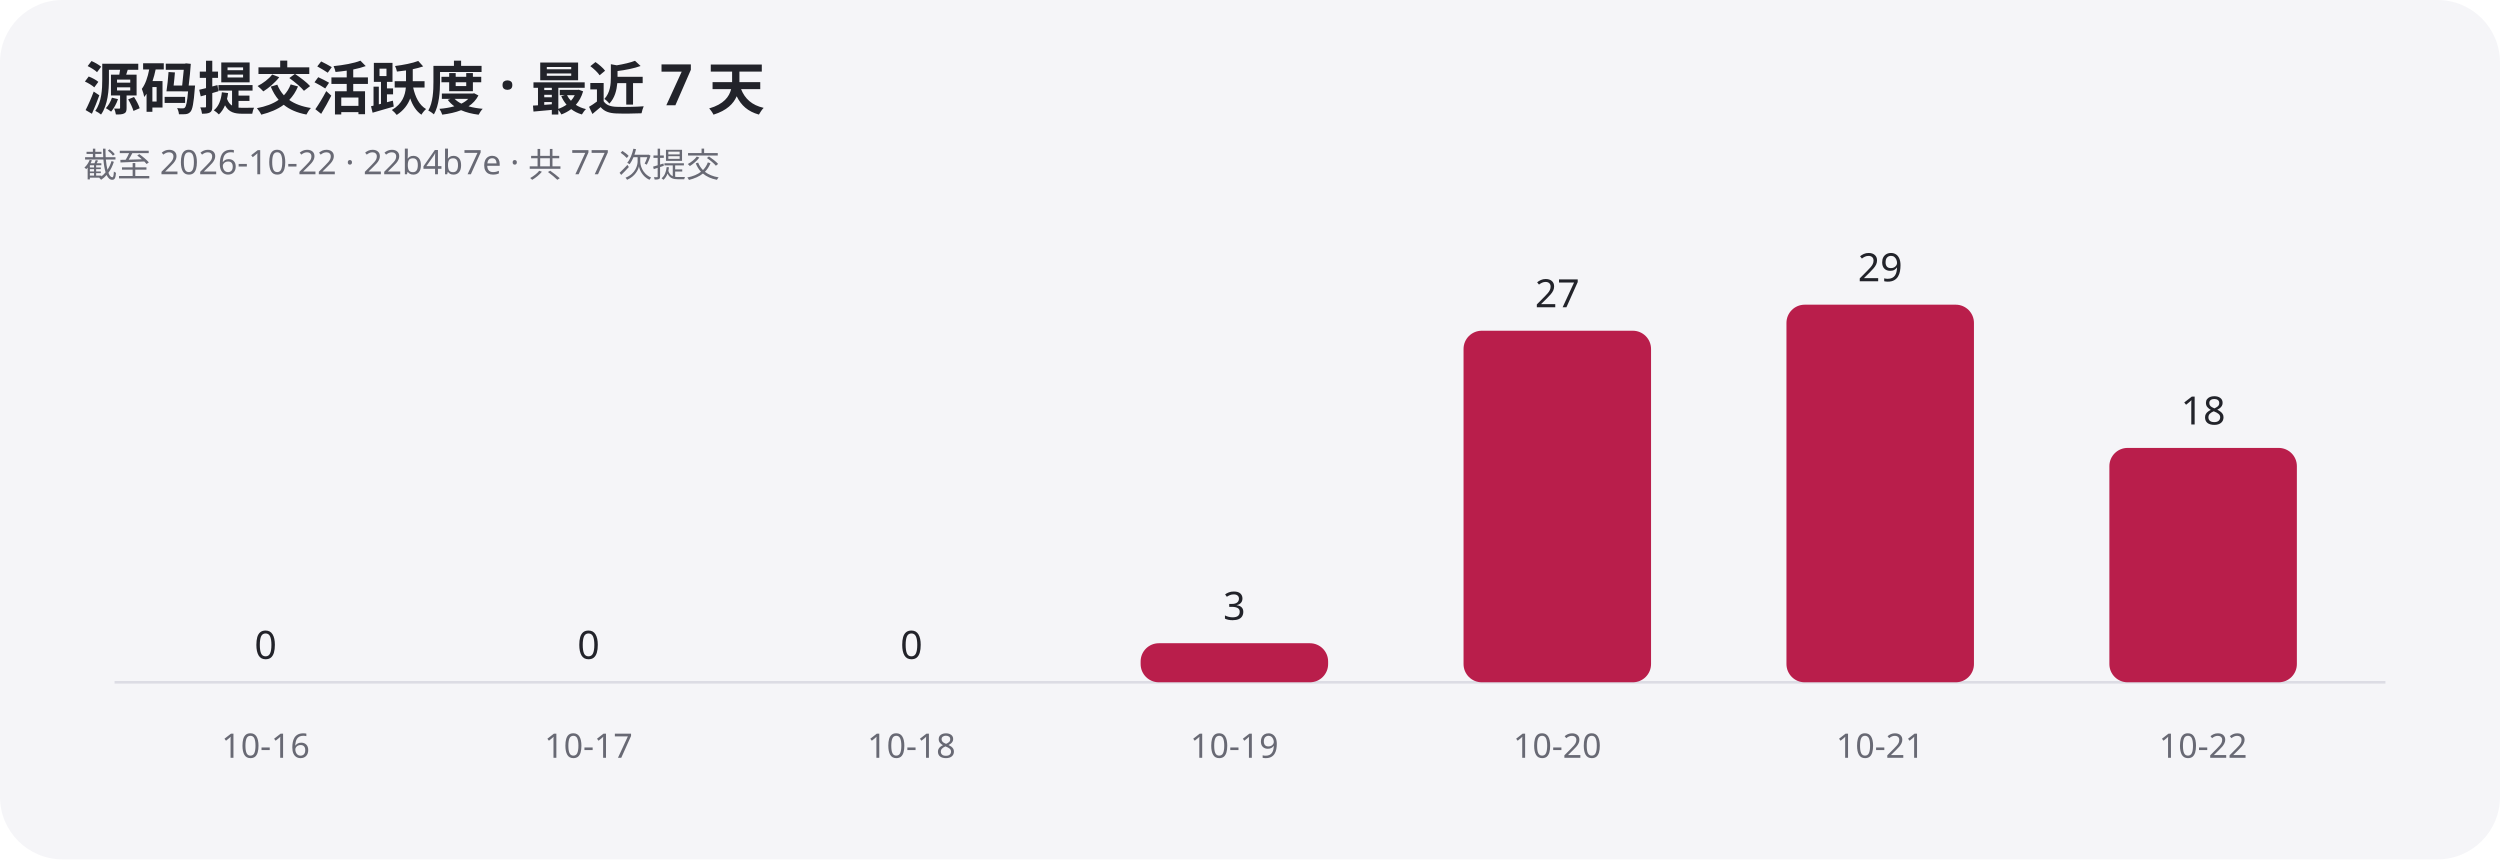
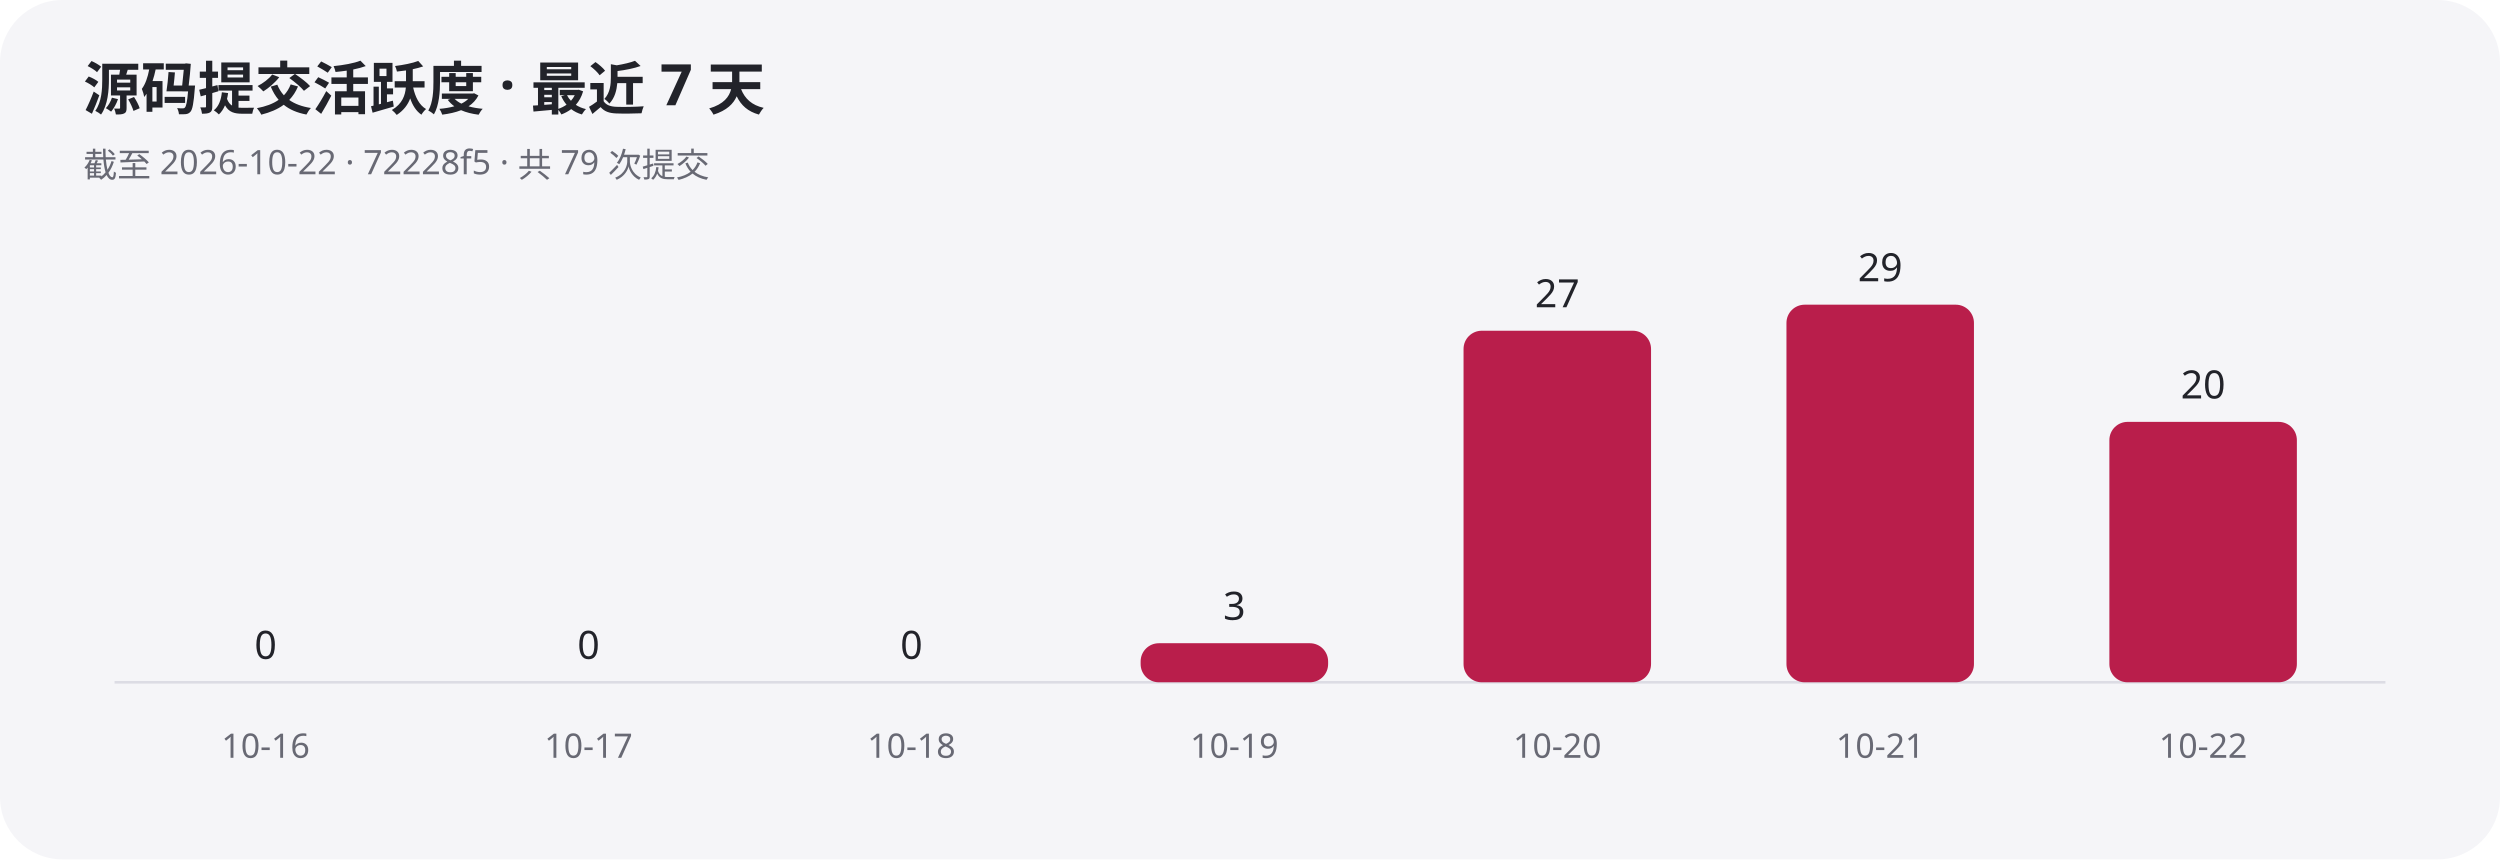
<svg xmlns="http://www.w3.org/2000/svg" width="960" height="330" viewBox="0 0 960 330" role="img" aria-labelledby="title desc">
  <rect width="960" height="330" rx="24" fill="#F5F5F8" />
  <g font-family="system-ui, sans-serif" fill="#22232A">
    <text x="32" y="42" font-size="22" font-weight="650">源码提交活跃度 · 最近 7 天</text>
-     <text x="32" y="68" font-size="13" fill="#686974">截至 2026-10-22 · 22b4b7e · 共 77 次提交</text>
+     <text x="32" y="68" font-size="13" fill="#686974">截至 2026-10-22 · 72228f5 · 共 79 次提交</text>
    <line x1="44" y1="262" x2="916" y2="262" stroke="#DCDCE4" />
    <rect x="66" y="262.0" width="72" height="0.0" rx="7" fill="#B91E4B" />
    <text x="102" y="253.0" font-size="15" text-anchor="middle">0</text>
    <text x="102" y="291" font-size="13" text-anchor="middle" fill="#686974">10-16</text>
    <rect x="190" y="262.0" width="72" height="0.0" rx="7" fill="#B91E4B" />
    <text x="226" y="253.0" font-size="15" text-anchor="middle">0</text>
    <text x="226" y="291" font-size="13" text-anchor="middle" fill="#686974">10-17</text>
    <rect x="314" y="262.0" width="72" height="0.0" rx="7" fill="#B91E4B" />
    <text x="350" y="253.0" font-size="15" text-anchor="middle">0</text>
    <text x="350" y="291" font-size="13" text-anchor="middle" fill="#686974">10-18</text>
    <rect x="438" y="247.0" width="72" height="15.0" rx="7" fill="#B91E4B" />
    <text x="474" y="238.0" font-size="15" text-anchor="middle">3</text>
    <text x="474" y="291" font-size="13" text-anchor="middle" fill="#686974">10-19</text>
    <rect x="562" y="127.0" width="72" height="135.0" rx="7" fill="#B91E4B" />
    <text x="598" y="118.0" font-size="15" text-anchor="middle">27</text>
    <text x="598" y="291" font-size="13" text-anchor="middle" fill="#686974">10-20</text>
    <rect x="686" y="117.0" width="72" height="145.0" rx="7" fill="#B91E4B" />
    <text x="722" y="108.0" font-size="15" text-anchor="middle">29</text>
    <text x="722" y="291" font-size="13" text-anchor="middle" fill="#686974">10-21</text>
-     <rect x="810" y="172.0" width="72" height="90.0" rx="7" fill="#B91E4B" />
-     <text x="846" y="163.0" font-size="15" text-anchor="middle">18</text>
+     <rect x="810" y="162.0" width="72" height="100.0" rx="7" fill="#B91E4B" />
+     <text x="846" y="153.0" font-size="15" text-anchor="middle">20</text>
    <text x="846" y="291" font-size="13" text-anchor="middle" fill="#686974">10-22</text>
  </g>
</svg>
